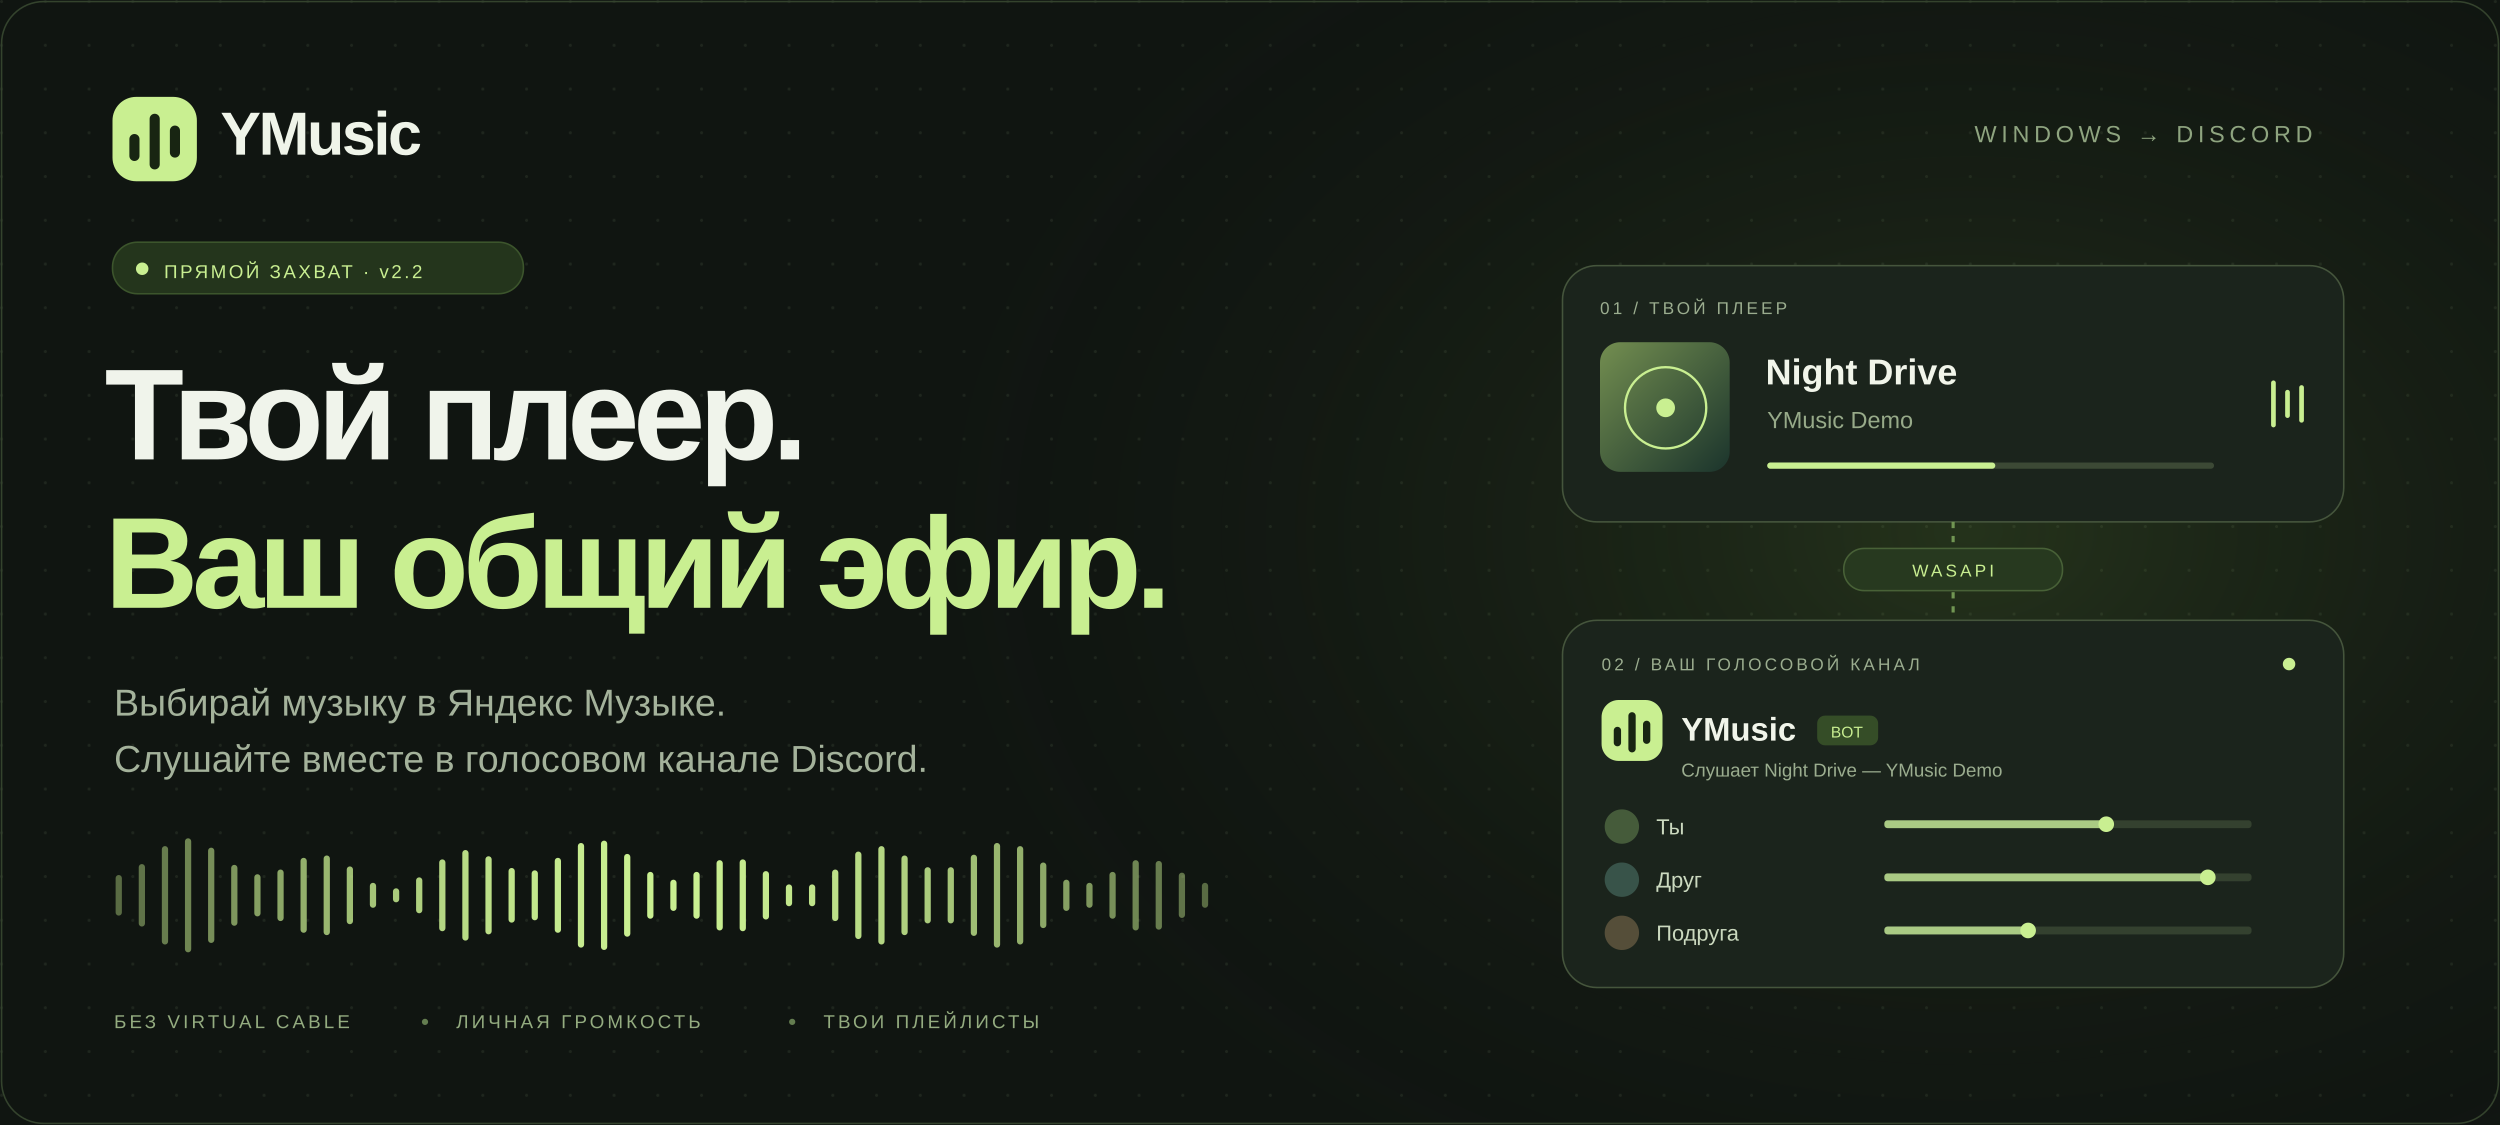
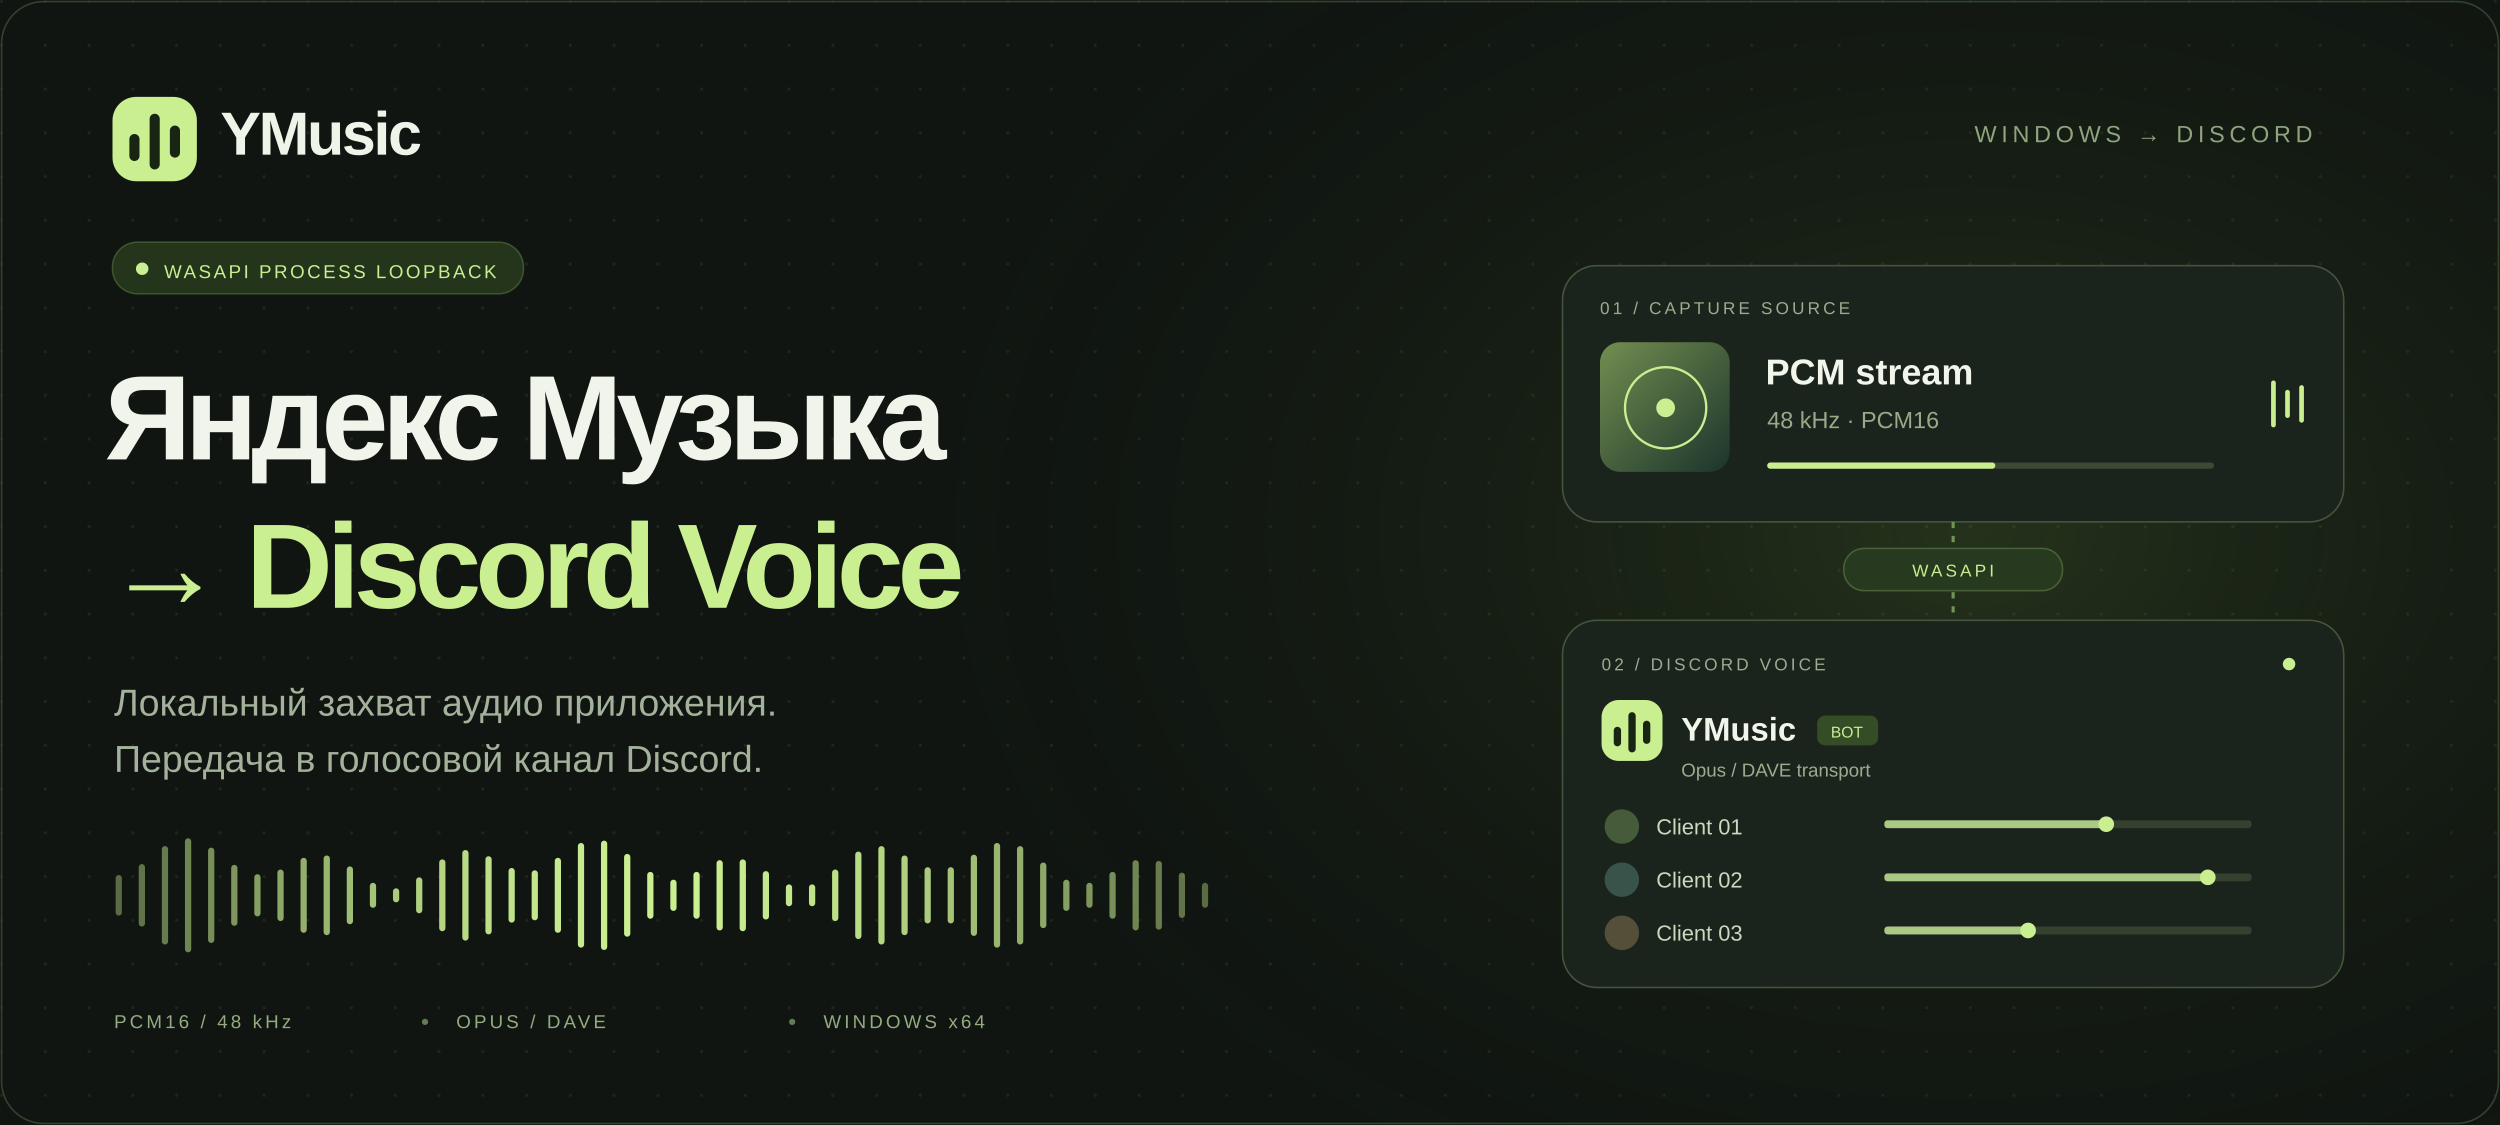
<svg xmlns="http://www.w3.org/2000/svg" width="1600" height="720" viewBox="0 0 1600 720" role="img">
  <defs>
    <radialGradient id="glow">
      <stop stop-color="#6a963e" stop-opacity=".23" />
      <stop offset="1" stop-color="#101511" stop-opacity="0" />
    </radialGradient>
    <linearGradient id="tile" x2="1" y2="1">
      <stop stop-color="#738e50" />
      <stop offset="1" stop-color="#1b342c" />
    </linearGradient>
    <pattern id="dots" width="28" height="28" patternUnits="userSpaceOnUse">
      <circle cx="1" cy="1" r="1" fill="#b4ce9f" opacity=".09" />
    </pattern>
  </defs>
  <rect width="1600" height="900" fill="#101511" />
  <rect width="1600" height="900" fill="url(#dots)" />
  <ellipse cx="1260" cy="340" rx="700" ry="500" fill="url(#glow)" />
  <rect x="1" y="1" width="1598" height="718" rx="27" fill="none" stroke="#34432d" />
  <g transform="translate(72 62) scale(1.08)">
    <rect width="50" height="50" rx="14" fill="#c9ef91" />
    <path d="M13 25v10m12-22v27m12-20v13" stroke="#182512" stroke-width="6" stroke-linecap="round" />
  </g>
  <text font-family="Segoe UI,Arial,sans-serif" x="141" y="99" fill="#eff4e9" font-size="39" font-weight="700" letter-spacing="-1.5">YMusic</text>
  <text font-family="Segoe UI,Arial,sans-serif" x="1480" y="91" text-anchor="end" fill="#8ea47f" font-size="15" letter-spacing="3">WINDOWS → DISCORD</text>
  <rect x="72" y="155" width="263" height="33" rx="16" fill="#24351c" stroke="#3c552c" />
  <circle cx="91" cy="172" r="4" fill="#c9ef91" />
-   <text font-family="Segoe UI,Arial,sans-serif" x="105" y="178" fill="#c9ef91" font-size="12" letter-spacing="1.6">ПРЯМОЙ ЗАХВАТ · v2.2</text>
-   <text font-family="Segoe UI,Arial,sans-serif" x="67" y="294" fill="#f0f4eb" font-size="83" font-weight="650" letter-spacing="-4">Твой плеер.</text>
-   <text font-family="Segoe UI,Arial,sans-serif" x="67" y="389" fill="#c9ef91" font-size="83" font-weight="650" letter-spacing="-4">Ваш общий эфир.</text>
-   <text font-family="Segoe UI,Arial,sans-serif" x="73" y="458" fill="#a4b29b" font-size="24">Выбирай музыку в Яндекс Музыке.</text>
-   <text font-family="Segoe UI,Arial,sans-serif" x="73" y="494" fill="#a4b29b" font-size="24">Слушайте вместе в голосовом канале Discord.</text>
+   <text font-family="Segoe UI,Arial,sans-serif" x="105" y="178" fill="#c9ef91" font-size="12" letter-spacing="1.6">WASAPI PROCESS LOOPBACK</text>
+   <text font-family="Segoe UI,Arial,sans-serif" x="67" y="294" fill="#f0f4eb" font-size="77" font-weight="650" letter-spacing="-4">Яндекс Музыка</text>
+   <text font-family="Segoe UI,Arial,sans-serif" x="67" y="389" fill="#c9ef91" font-size="77" font-weight="650" letter-spacing="-4">→ Discord Voice</text>
+   <text font-family="Segoe UI,Arial,sans-serif" x="73" y="458" fill="#a4b29b" font-size="24">Локальный захват аудио приложения.</text>
+   <text font-family="Segoe UI,Arial,sans-serif" x="73" y="494" fill="#a4b29b" font-size="24">Передача в голосовой канал Discord.</text>
  <g transform="translate(74 535)">
    <rect x="0" y="25" width="4" height="26" rx="2" fill="#c9ef91" opacity="0.392" />
    <rect x="14.792" y="18" width="4" height="40" rx="2" fill="#c9ef91" opacity="0.433" />
    <rect x="29.583" y="6.5" width="4" height="63" rx="2" fill="#c9ef91" opacity="0.474" />
    <rect x="44.375" y="1.5" width="4" height="73" rx="2" fill="#c9ef91" opacity="0.515" />
    <rect x="59.167" y="7.5" width="4" height="61" rx="2" fill="#c9ef91" opacity="0.555" />
    <rect x="73.958" y="18.5" width="4" height="39" rx="2" fill="#c9ef91" opacity="0.594" />
    <rect x="88.75" y="24.5" width="4" height="27" rx="2" fill="#c9ef91" opacity="0.632" />
    <rect x="103.542" y="21.5" width="4" height="33" rx="2" fill="#c9ef91" opacity="0.669" />
    <rect x="118.333" y="14" width="4" height="48" rx="2" fill="#c9ef91" opacity="0.705" />
    <rect x="133.125" y="12.5" width="4" height="51" rx="2" fill="#c9ef91" opacity="0.739" />
    <rect x="147.917" y="19.5" width="4" height="37" rx="2" fill="#c9ef91" opacity="0.771" />
    <rect x="162.708" y="30" width="4" height="16" rx="2" fill="#c9ef91" opacity="0.802" />
    <rect x="177.5" y="33.5" width="4" height="9" rx="2" fill="#c9ef91" opacity="0.831" />
    <rect x="192.292" y="26.5" width="4" height="23" rx="2" fill="#c9ef91" opacity="0.858" />
    <rect x="207.083" y="15" width="4" height="46" rx="2" fill="#c9ef91" opacity="0.883" />
    <rect x="221.875" y="9" width="4" height="58" rx="2" fill="#c9ef91" opacity="0.906" />
    <rect x="236.667" y="13" width="4" height="50" rx="2" fill="#c9ef91" opacity="0.926" />
    <rect x="251.458" y="20.5" width="4" height="35" rx="2" fill="#c9ef91" opacity="0.944" />
    <rect x="266.25" y="22" width="4" height="32" rx="2" fill="#c9ef91" opacity="0.96" />
    <rect x="281.042" y="14" width="4" height="48" rx="2" fill="#c9ef91" opacity="0.973" />
    <rect x="295.833" y="4.5" width="4" height="67" rx="2" fill="#c9ef91" opacity="0.984" />
    <rect x="310.625" y="3" width="4" height="70" rx="2" fill="#c9ef91" opacity="0.992" />
    <rect x="325.417" y="11.5" width="4" height="53" rx="2" fill="#c9ef91" opacity="0.997" />
    <rect x="340.208" y="23" width="4" height="30" rx="2" fill="#c9ef91" opacity="1" />
    <rect x="355" y="28" width="4" height="20" rx="2" fill="#c9ef91" opacity="1" />
    <rect x="369.792" y="23" width="4" height="30" rx="2" fill="#c9ef91" opacity="0.997" />
    <rect x="384.583" y="15.5" width="4" height="45" rx="2" fill="#c9ef91" opacity="0.992" />
    <rect x="399.375" y="15" width="4" height="46" rx="2" fill="#c9ef91" opacity="0.984" />
    <rect x="414.167" y="22.5" width="4" height="31" rx="2" fill="#c9ef91" opacity="0.973" />
    <rect x="428.958" y="31" width="4" height="14" rx="2" fill="#c9ef91" opacity="0.96" />
    <rect x="443.75" y="31" width="4" height="14" rx="2" fill="#c9ef91" opacity="0.944" />
    <rect x="458.542" y="21.5" width="4" height="33" rx="2" fill="#c9ef91" opacity="0.926" />
    <rect x="473.333" y="10" width="4" height="56" rx="2" fill="#c9ef91" opacity="0.906" />
    <rect x="488.125" y="6.5" width="4" height="63" rx="2" fill="#c9ef91" opacity="0.883" />
    <rect x="502.917" y="12.5" width="4" height="51" rx="2" fill="#c9ef91" opacity="0.858" />
    <rect x="517.708" y="20" width="4" height="36" rx="2" fill="#c9ef91" opacity="0.831" />
    <rect x="532.5" y="20" width="4" height="36" rx="2" fill="#c9ef91" opacity="0.802" />
    <rect x="547.292" y="12" width="4" height="52" rx="2" fill="#c9ef91" opacity="0.771" />
    <rect x="562.083" y="4.5" width="4" height="67" rx="2" fill="#c9ef91" opacity="0.739" />
    <rect x="576.875" y="6.5" width="4" height="63" rx="2" fill="#c9ef91" opacity="0.705" />
    <rect x="591.667" y="17" width="4" height="42" rx="2" fill="#c9ef91" opacity="0.669" />
    <rect x="606.458" y="28" width="4" height="20" rx="2" fill="#c9ef91" opacity="0.632" />
    <rect x="621.25" y="30" width="4" height="16" rx="2" fill="#c9ef91" opacity="0.594" />
    <rect x="636.042" y="23" width="4" height="30" rx="2" fill="#c9ef91" opacity="0.555" />
    <rect x="650.833" y="15.5" width="4" height="45" rx="2" fill="#c9ef91" opacity="0.515" />
    <rect x="665.625" y="16" width="4" height="44" rx="2" fill="#c9ef91" opacity="0.474" />
    <rect x="680.417" y="23.5" width="4" height="29" rx="2" fill="#c9ef91" opacity="0.433" />
    <rect x="695.208" y="30" width="4" height="16" rx="2" fill="#c9ef91" opacity="0.392" />
  </g>
-   <text font-family="Segoe UI,Arial,sans-serif" x="73" y="658" fill="#94ac80" font-size="12" letter-spacing="2">БЕЗ VIRTUAL CABLE</text>
+   <text font-family="Segoe UI,Arial,sans-serif" x="73" y="658" fill="#94ac80" font-size="12" letter-spacing="2">PCM16 / 48 kHz</text>
  <circle cx="272" cy="654" r="2" fill="#647d50" />
-   <text font-family="Segoe UI,Arial,sans-serif" x="292" y="658" fill="#94ac80" font-size="12" letter-spacing="2">ЛИЧНАЯ ГРОМКОСТЬ</text>
+   <text font-family="Segoe UI,Arial,sans-serif" x="292" y="658" fill="#94ac80" font-size="12" letter-spacing="2">OPUS / DAVE</text>
  <circle cx="507" cy="654" r="2" fill="#647d50" />
-   <text font-family="Segoe UI,Arial,sans-serif" x="527" y="658" fill="#94ac80" font-size="12" letter-spacing="2">ТВОИ ПЛЕЙЛИСТЫ</text>
+   <text font-family="Segoe UI,Arial,sans-serif" x="527" y="658" fill="#94ac80" font-size="12" letter-spacing="2">WINDOWS x64</text>
  <g>
    <rect x="1000" y="170" width="500" height="164" rx="22" fill="#1b241c" stroke="#45553c" />
-     <text font-family="Segoe UI,Arial,sans-serif" x="1024" y="201" fill="#9bad8f" font-size="11" letter-spacing="2">01 / ТВОЙ ПЛЕЕР</text>
+     <text font-family="Segoe UI,Arial,sans-serif" x="1024" y="201" fill="#9bad8f" font-size="11" letter-spacing="2">01 / CAPTURE SOURCE</text>
    <rect x="1024" y="219" width="83" height="83" rx="13" fill="url(#tile)" />
    <circle cx="1066" cy="261" r="26" fill="none" stroke="#c9ef91" stroke-width="1.5" />
    <circle cx="1066" cy="261" r="6" fill="#c9ef91" />
-     <text font-family="Segoe UI,Arial,sans-serif" x="1130" y="246" fill="#f1f5ea" font-size="23" font-weight="600">Night Drive</text>
-     <text font-family="Segoe UI,Arial,sans-serif" x="1131" y="274" fill="#97aa89" font-size="15">YMusic Demo</text>
+     <text font-family="Segoe UI,Arial,sans-serif" x="1130" y="246" fill="#f1f5ea" font-size="23" font-weight="600">PCM stream</text>
+     <text font-family="Segoe UI,Arial,sans-serif" x="1131" y="274" fill="#97aa89" font-size="15">48 kHz · PCM16</text>
    <rect x="1131" y="296" width="286" height="4" rx="2" fill="#3c4935" />
    <rect x="1131" y="296" width="146" height="4" rx="2" fill="#c9ef91" />
    <path d="M1455 245v27m9-21v15m9-18v21" stroke="#c9ef91" stroke-width="3" stroke-linecap="round" />
    <path d="M1250 334v61" stroke="#719653" stroke-width="2" stroke-dasharray="4 5" />
    <rect x="1180" y="351" width="140" height="27" rx="13" fill="#27391f" stroke="#486137" />
    <text font-family="Segoe UI,Arial,sans-serif" x="1250" y="369" text-anchor="middle" fill="#c9ef91" font-size="11" letter-spacing="2">WASAPI</text>
    <rect x="1000" y="397" width="500" height="235" rx="22" fill="#1b241c" stroke="#45553c" />
-     <text font-family="Segoe UI,Arial,sans-serif" x="1025" y="429" fill="#9bad8f" font-size="11" letter-spacing="2">02 / ВАШ ГОЛОСОВОЙ КАНАЛ</text>
+     <text font-family="Segoe UI,Arial,sans-serif" x="1025" y="429" fill="#9bad8f" font-size="11" letter-spacing="2">02 / DISCORD VOICE</text>
    <circle cx="1465" cy="425" r="4" fill="#c9ef91" />
    <g transform="translate(1025 448) scale(0.78)">
      <rect width="50" height="50" rx="14" fill="#c9ef91" />
      <path d="M13 25v10m12-22v27m12-20v13" stroke="#182512" stroke-width="6" stroke-linecap="round" />
    </g>
    <text font-family="Segoe UI,Arial,sans-serif" x="1076" y="474" fill="#f1f5ea" font-size="21" font-weight="600">YMusic</text>
    <rect x="1163" y="458" width="39" height="19" rx="5" fill="#354d27" />
    <text font-family="Segoe UI,Arial,sans-serif" x="1182" y="472" text-anchor="middle" fill="#c9ef91" font-size="10">BOT</text>
-     <text font-family="Segoe UI,Arial,sans-serif" x="1076" y="497" fill="#9bad8f" font-size="12">Слушает Night Drive — YMusic Demo</text>
+     <text font-family="Segoe UI,Arial,sans-serif" x="1076" y="497" fill="#9bad8f" font-size="12">Opus / DAVE transport</text>
    <circle cx="1038" cy="529" r="11" fill="#455b3a" />
-     <text font-family="Segoe UI,Arial,sans-serif" x="1060" y="534" fill="#cbd9bf" font-size="14">Ты</text>
+     <text font-family="Segoe UI,Arial,sans-serif" x="1060" y="534" fill="#cbd9bf" font-size="14">Client 01</text>
    <rect x="1206" y="525" width="235" height="5" rx="2" fill="#34412f" />
    <rect x="1206" y="525" width="142" height="5" rx="2" fill="#aaca84" />
    <circle cx="1348" cy="527.5" r="5" fill="#c9ef91" />
    <circle cx="1038" cy="563" r="11" fill="#385349" />
-     <text font-family="Segoe UI,Arial,sans-serif" x="1060" y="568" fill="#cbd9bf" font-size="14">Друг</text>
+     <text font-family="Segoe UI,Arial,sans-serif" x="1060" y="568" fill="#cbd9bf" font-size="14">Client 02</text>
    <rect x="1206" y="559" width="235" height="5" rx="2" fill="#34412f" />
    <rect x="1206" y="559" width="207" height="5" rx="2" fill="#aaca84" />
    <circle cx="1413" cy="561.5" r="5" fill="#c9ef91" />
    <circle cx="1038" cy="597" r="11" fill="#554e39" />
-     <text font-family="Segoe UI,Arial,sans-serif" x="1060" y="602" fill="#cbd9bf" font-size="14">Подруга</text>
+     <text font-family="Segoe UI,Arial,sans-serif" x="1060" y="602" fill="#cbd9bf" font-size="14">Client 03</text>
    <rect x="1206" y="593" width="235" height="5" rx="2" fill="#34412f" />
    <rect x="1206" y="593" width="92" height="5" rx="2" fill="#aaca84" />
    <circle cx="1298" cy="595.5" r="5" fill="#c9ef91" />
  </g>
</svg>
